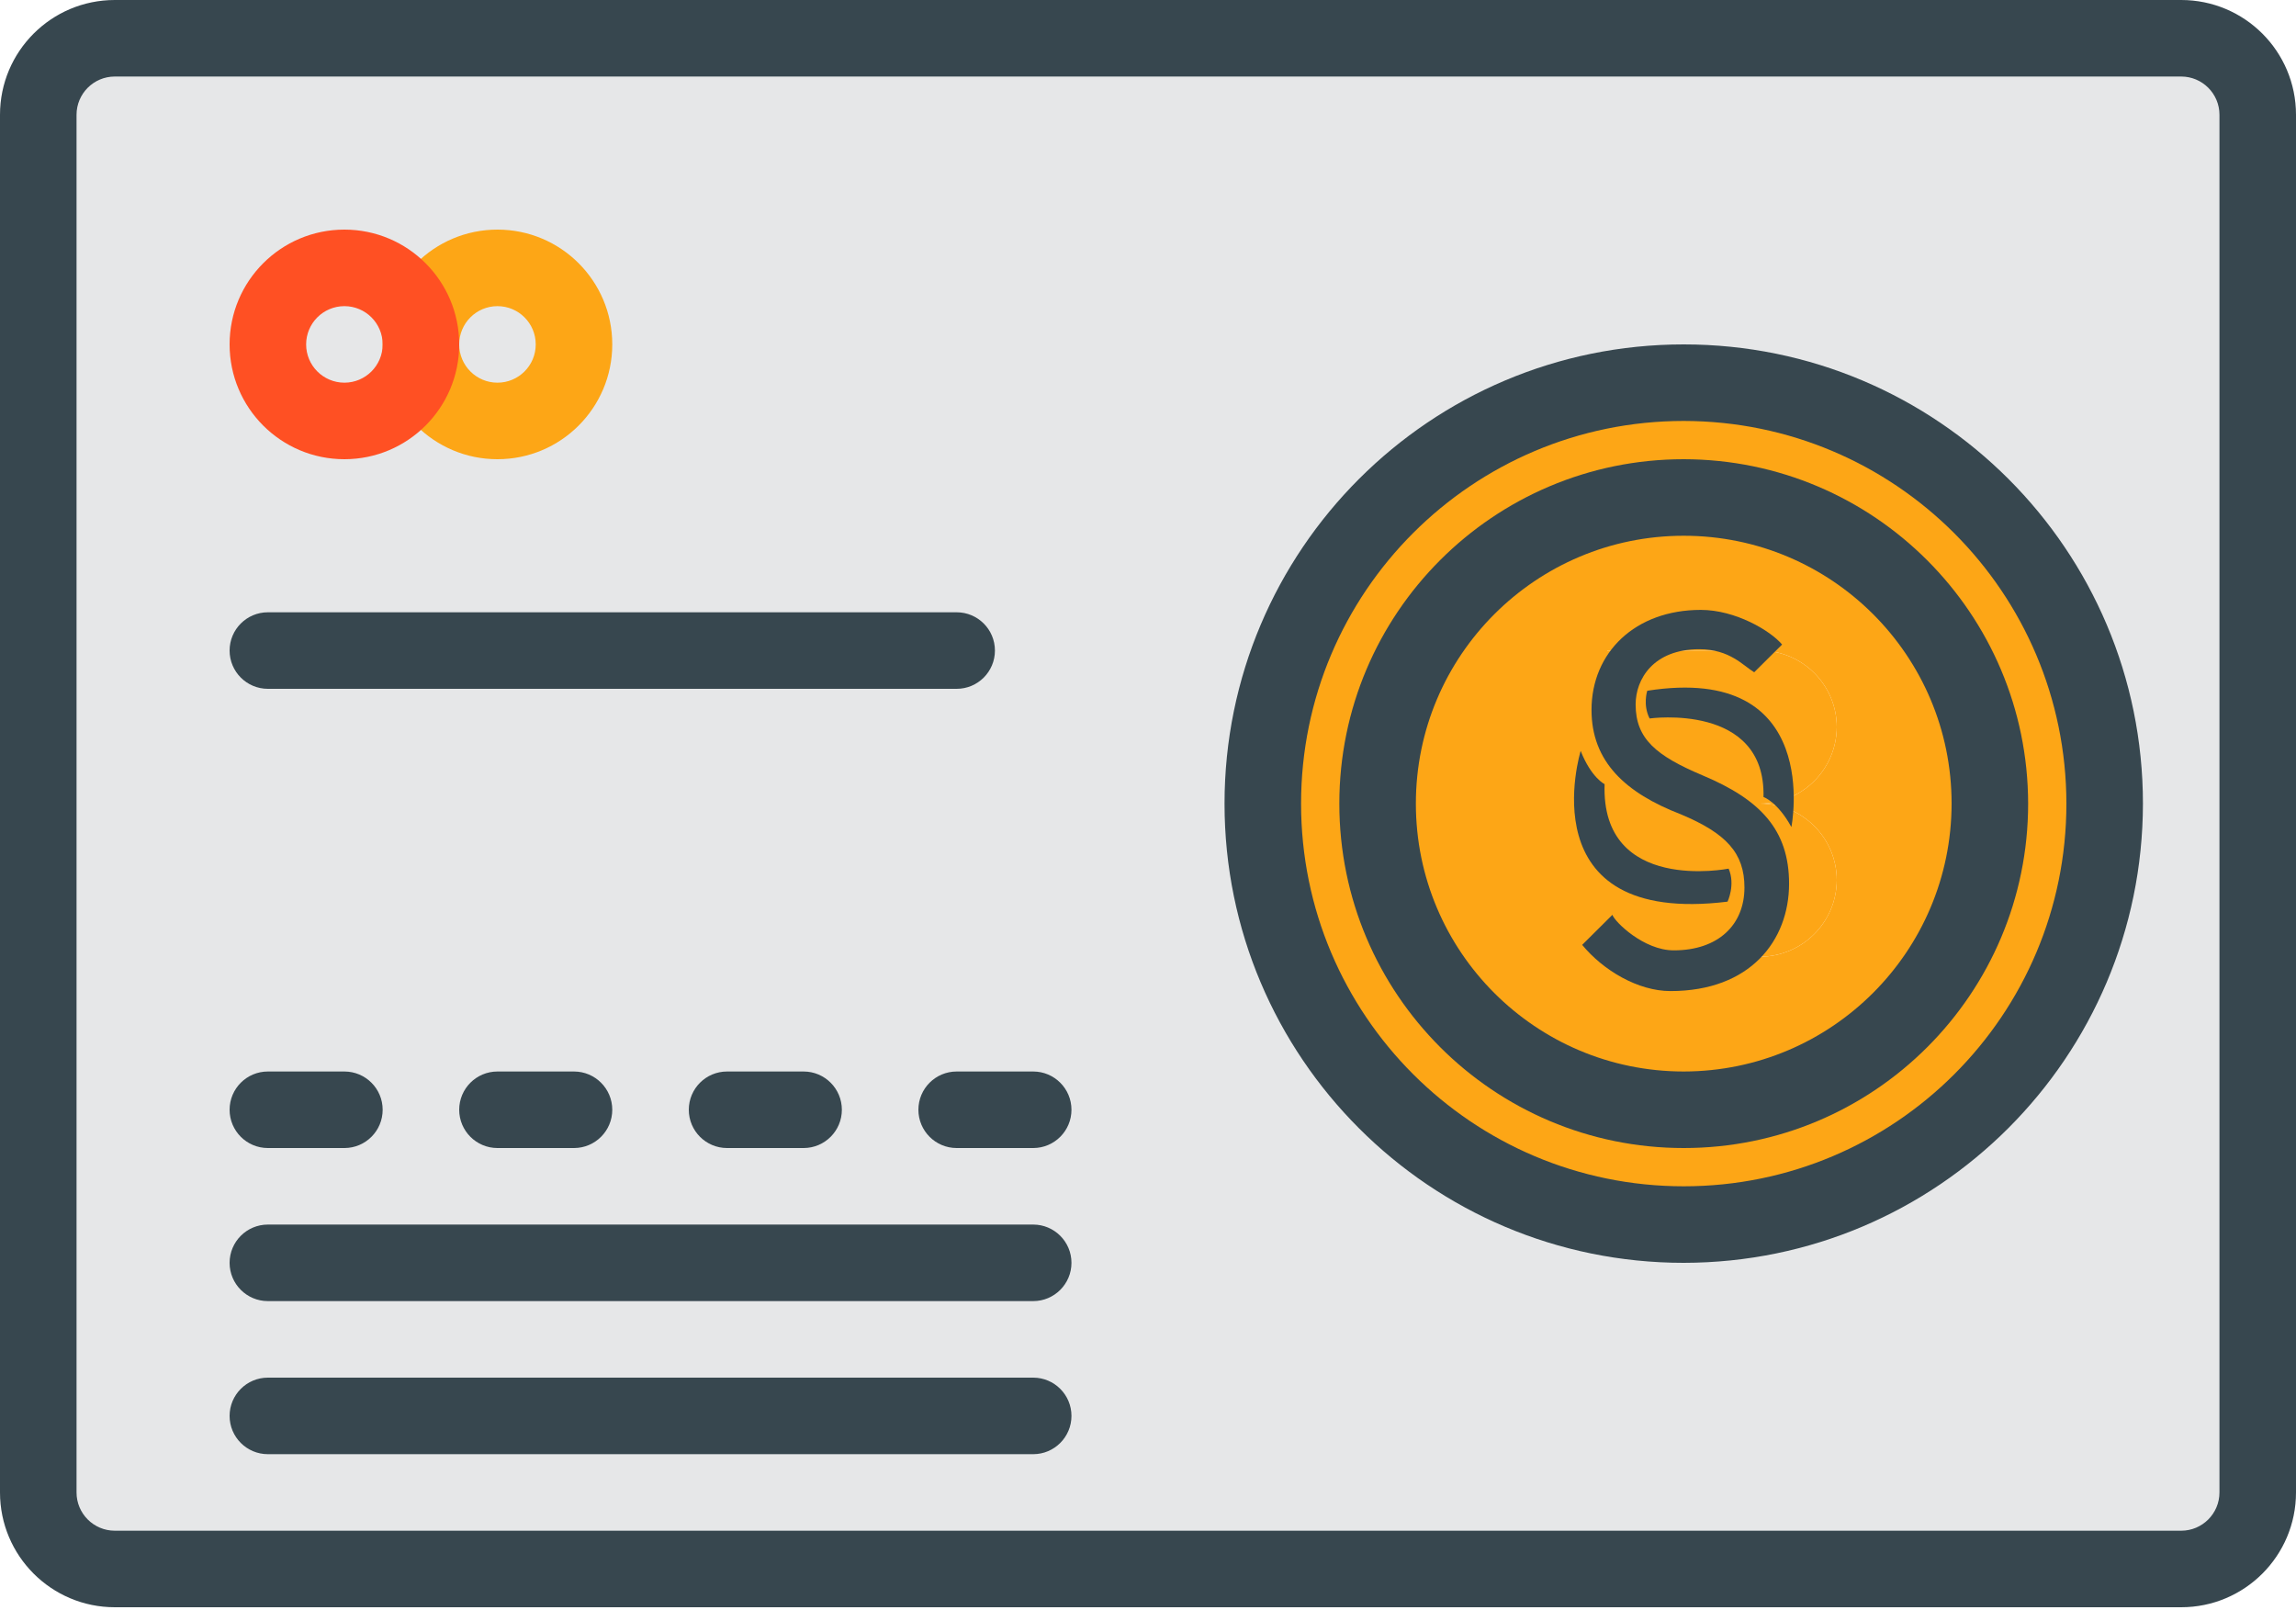
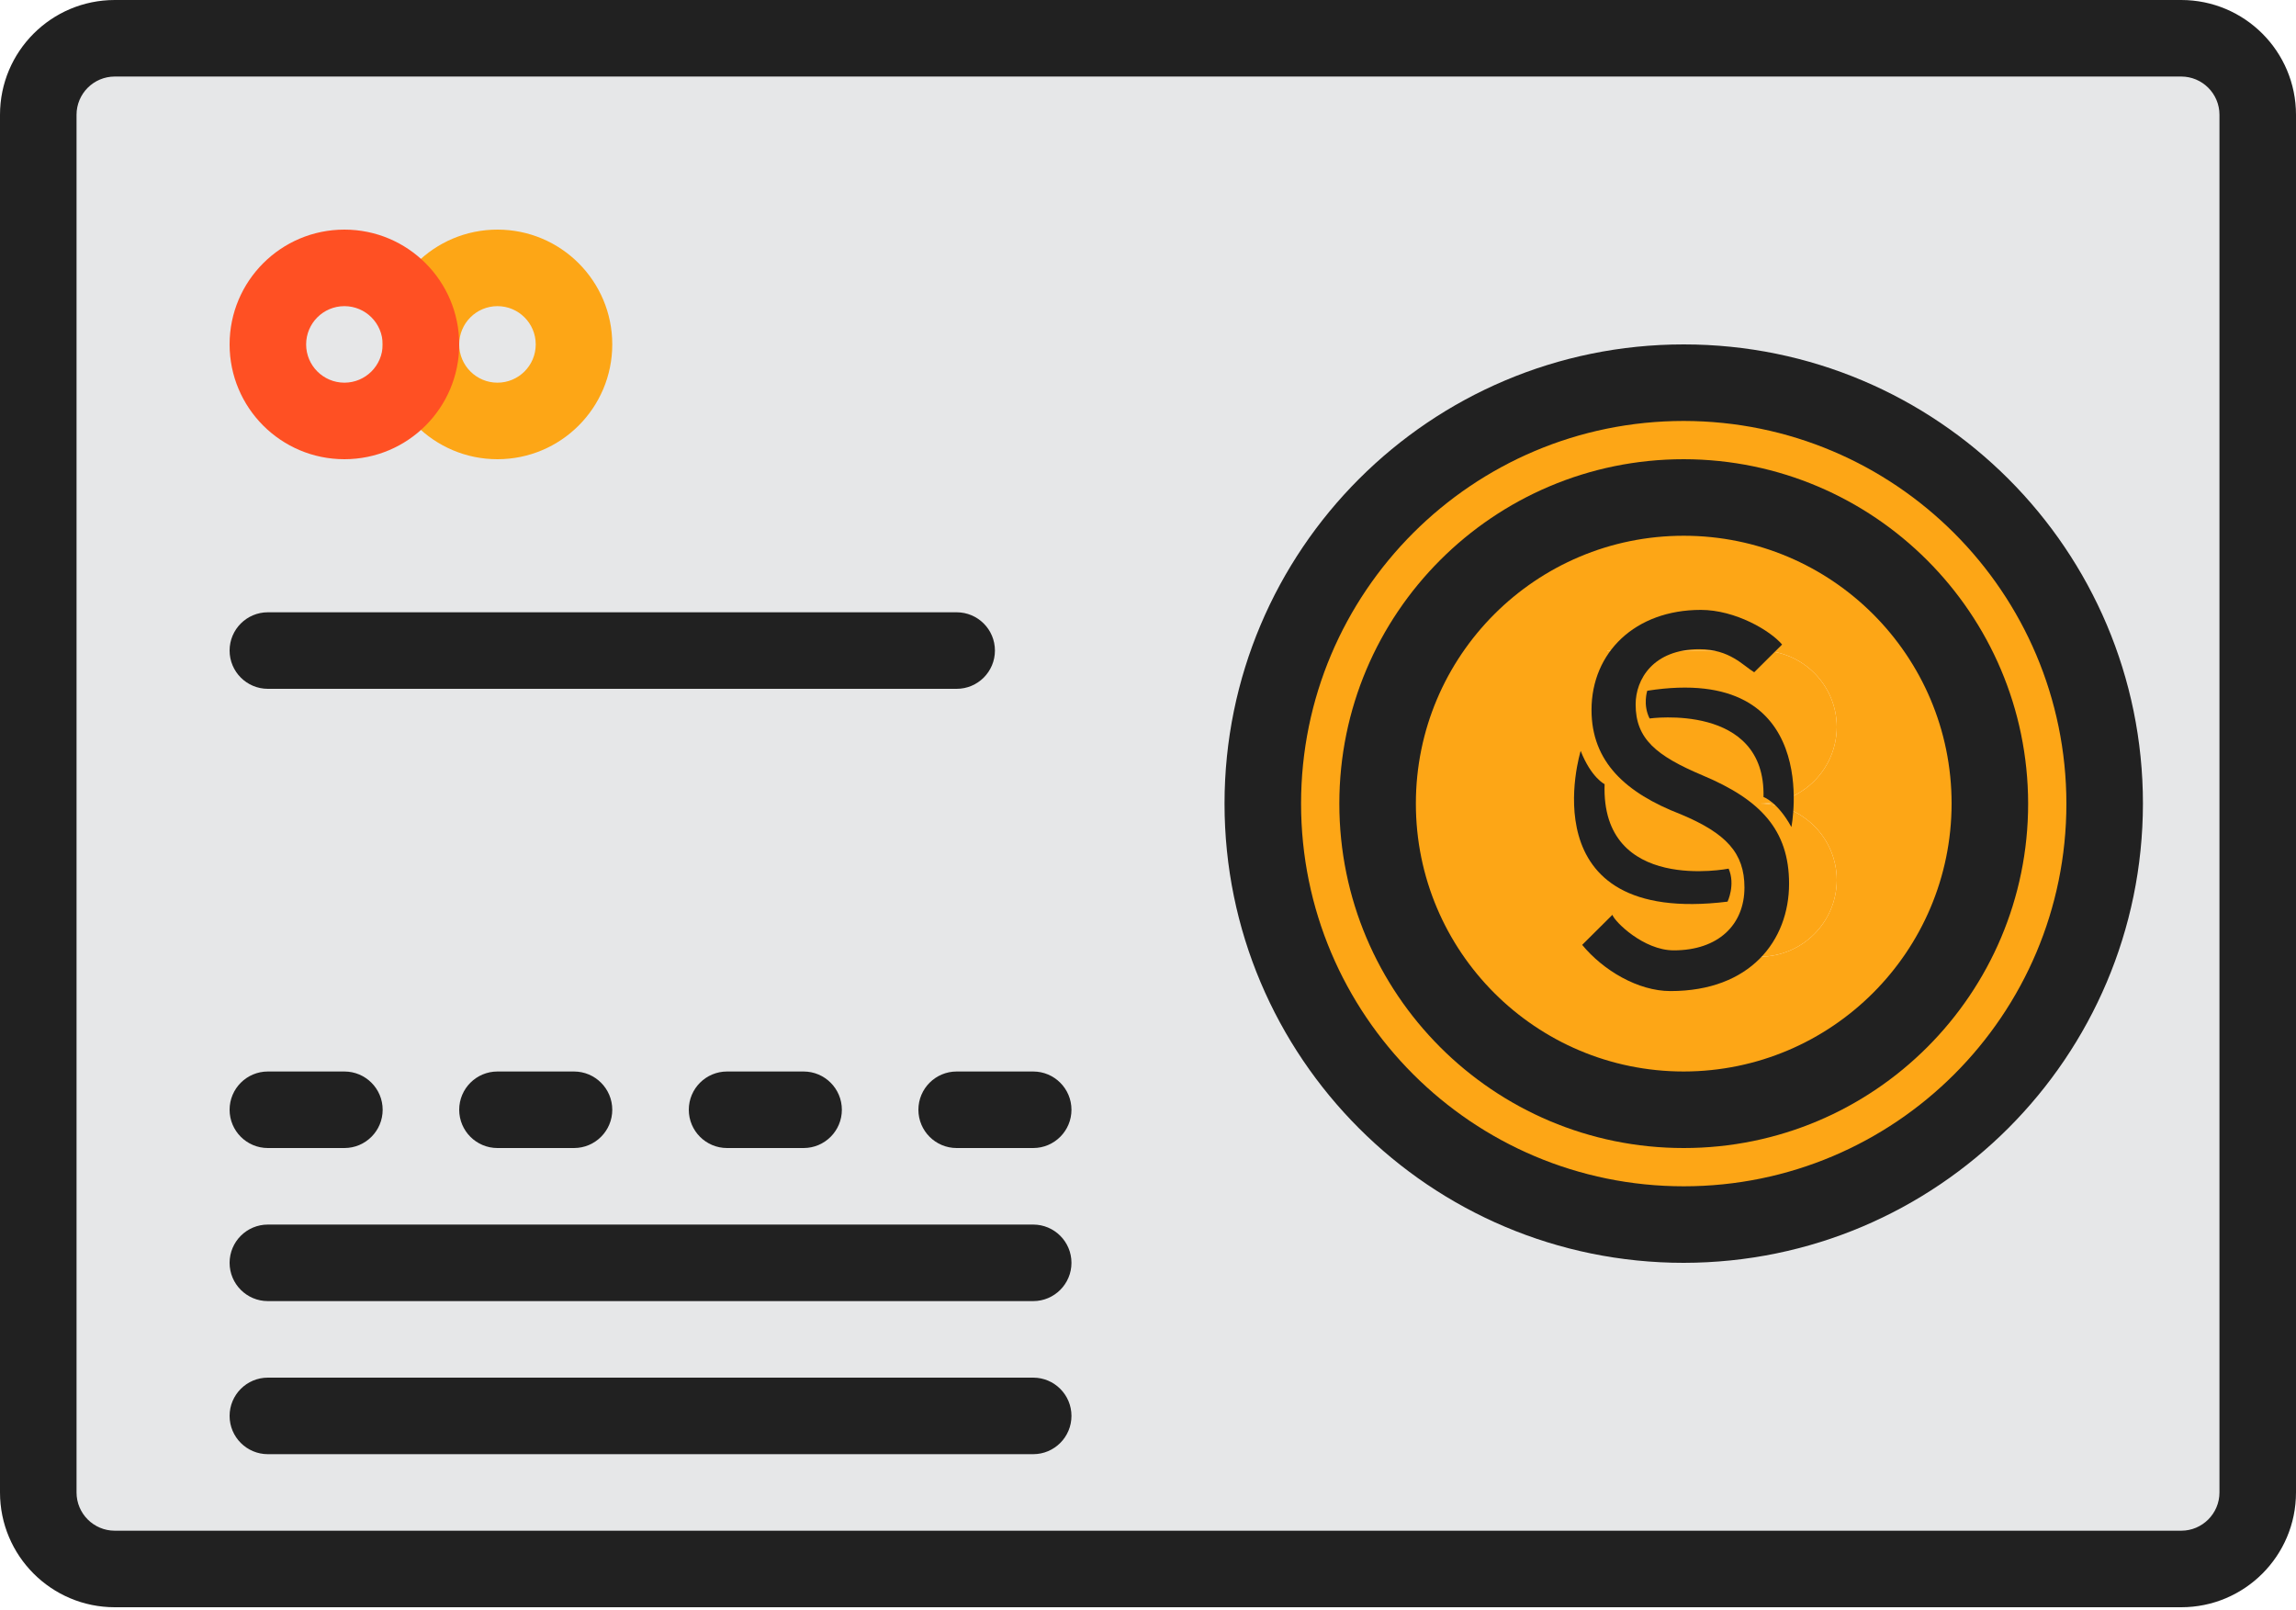
<svg xmlns="http://www.w3.org/2000/svg" width="512" height="359" viewBox="0 0 512 359" fill="none">
  <path d="M477.867 1.83105e-07H17.067C7.638 1.83105e-07 -7.6294e-09 7.637 -7.6294e-09 17.067V324.267C-7.6294e-09 333.696 7.637 341.334 17.067 341.334H477.867C487.296 341.334 494.934 333.697 494.934 324.267V17.067C494.934 7.638 487.296 1.83105e-07 477.867 1.83105e-07ZM68.267 51.2C77.696 51.2 85.334 58.837 85.334 68.267C85.334 58.838 92.971 51.2 102.401 51.2C111.831 51.2 119.467 58.838 119.467 68.267C119.467 77.696 111.83 85.334 102.4 85.334C92.97 85.334 85.333 77.697 85.333 68.267C85.333 77.696 77.696 85.334 68.266 85.334C58.836 85.334 51.199 77.697 51.199 68.267C51.2 58.838 58.838 51.2 68.267 51.2ZM366.934 264.534C315.094 264.534 273.067 222.507 273.067 170.667C273.067 118.827 315.094 76.8 366.934 76.8C418.774 76.8 460.8 118.827 460.8 170.667C460.8 222.507 418.774 264.534 366.934 264.534Z" transform="translate(8.53296 8.53296)" fill="#E6E7E8" />
  <path d="M17.067 34.134C26.493 34.134 34.134 26.493 34.134 17.067C34.134 7.641 26.493 4.76074e-06 17.067 4.76074e-06C7.641 4.76074e-06 0 7.641 0 17.067C0 26.493 7.641 34.134 17.067 34.134Z" transform="translate(59.7329 59.7329)" fill="#E6E7E8" />
  <path d="M17.067 34.134C26.493 34.134 34.134 26.493 34.134 17.067C34.134 7.641 26.493 4.76074e-06 17.067 4.76074e-06C7.641 4.76074e-06 -2.68555e-06 7.641 -2.68555e-06 17.067C-2.68555e-06 26.493 7.641 34.134 17.067 34.134Z" transform="translate(93.866 59.7329)" fill="#E6E7E8" />
  <path d="M93.867 -4.39453e-06C42.027 -4.39453e-06 6.10352e-06 42.027 6.10352e-06 93.867C6.10352e-06 145.707 42.027 187.734 93.867 187.734C145.707 187.734 187.733 145.707 187.733 93.867C187.733 42.027 145.707 -4.39453e-06 93.867 -4.39453e-06ZM93.867 162.134C56.167 162.134 25.6 131.568 25.6 93.867C25.6 56.166 56.166 25.6 93.867 25.6C131.568 25.6 162.133 56.167 162.133 93.867C162.133 131.567 131.567 162.134 93.867 162.134Z" transform="translate(281.6 85.333)" fill="#fda616" />
  <path d="M68.267 1.70898e-06C30.567 1.70898e-06 1.2207e-05 30.566 1.2207e-05 68.267C1.2207e-05 105.968 30.566 136.534 68.267 136.534C105.968 136.534 136.533 105.967 136.533 68.267C136.533 30.567 105.967 1.70898e-06 68.267 1.70898e-06ZM102.4 85.334C102.332 94.729 94.729 102.332 85.333 102.401H68.266H51.2V34.134H68.267H85.334C94.746 34.16 102.375 41.788 102.401 51.201C102.333 60.596 94.73 68.199 85.334 68.268C94.746 68.293 102.374 75.921 102.4 85.334Z" transform="translate(307.2 110.933)" fill="#fda616" />
  <path d="M51.2 17.067C51.174 7.655 43.546 0.026 34.133 -2.68555e-06H-6.10352e-06V34.134H34.133C43.529 34.066 51.132 26.463 51.2 17.067Z" transform="translate(358.4 145.066)" fill="#fda616" />
  <path d="M-6.10352e-06 34.134H34.133C43.528 34.066 51.131 26.463 51.2 17.067C51.174 7.655 43.546 0.026 34.133 -7.08008e-06H-6.10352e-06V34.134Z" transform="translate(358.4 179.199)" fill="#fda616" />
  <path d="M25.6 51.2C11.46 51.2 1.83105e-07 39.74 1.83105e-07 25.6C1.83105e-07 11.46 11.46 0 25.6 0C39.74 0 51.2 11.46 51.2 25.6C51.2 39.74 39.74 51.2 25.6 51.2ZM25.6 17.067C20.89 17.067 17.067 20.89 17.067 25.6C17.067 30.31 20.89 34.133 25.6 34.133C30.31 34.133 34.133 30.31 34.133 25.6C34.133 20.89 30.311 17.067 25.6 17.067Z" transform="translate(85.333 51.2)" fill="#fda616" />
-   <path d="M486.4 358.4H25.6C11.46 358.4 0 346.94 0 332.8V25.6C0 11.46 11.46 3.05176e-06 25.6 3.05176e-06H486.4C500.54 3.05176e-06 512 11.46 512 25.6V332.8C512 346.94 500.54 358.4 486.4 358.4ZM25.6 17.067C20.89 17.067 17.067 20.89 17.067 25.6V332.8C17.067 337.51 20.89 341.333 25.6 341.333H486.4C491.11 341.333 494.933 337.51 494.933 332.8V25.6C494.933 20.89 491.11 17.067 486.4 17.067H25.6Z" fill="#37474F" />
-   <path d="M25.6 17.066H8.533C3.823 17.066 7.62939e-07 13.243 7.62939e-07 8.533C7.62939e-07 3.823 3.823 8.78906e-06 8.533 8.78906e-06H25.6C30.31 8.78906e-06 34.133 3.823 34.133 8.533C34.133 13.243 30.31 17.066 25.6 17.066Z" transform="translate(51.2 238.934)" fill="#37474F" />
-   <path d="M25.6 17.066H8.533C3.823 17.066 1.52588e-06 13.243 1.52588e-06 8.533C1.52588e-06 3.823 3.823 8.78906e-06 8.533 8.78906e-06H25.6C30.31 8.78906e-06 34.133 3.823 34.133 8.533C34.133 13.243 30.31 17.066 25.6 17.066Z" transform="translate(102.4 238.934)" fill="#37474F" />
-   <path d="M25.6 17.066H8.533C3.823 17.066 6.10352e-06 13.243 6.10352e-06 8.533C6.10352e-06 3.823 3.823 8.78906e-06 8.533 8.78906e-06H25.6C30.31 8.78906e-06 34.133 3.823 34.133 8.533C34.133 13.243 30.31 17.066 25.6 17.066Z" transform="translate(153.6 238.934)" fill="#37474F" />
-   <path d="M25.6 17.066H8.533C3.823 17.066 3.05176e-06 13.243 3.05176e-06 8.533C3.05176e-06 3.823 3.823 8.78906e-06 8.533 8.78906e-06H25.6C30.31 8.78906e-06 34.133 3.823 34.133 8.533C34.133 13.243 30.31 17.066 25.6 17.066Z" transform="translate(204.8 238.934)" fill="#37474F" />
-   <path d="M179.2 17.066H8.533C3.823 17.066 7.62939e-07 13.243 7.62939e-07 8.533C7.62939e-07 3.823 3.823 4.39453e-06 8.533 4.39453e-06H179.2C183.91 4.39453e-06 187.733 3.823 187.733 8.533C187.733 13.243 183.91 17.066 179.2 17.066Z" transform="translate(51.2 273.067)" fill="#37474F" />
-   <path d="M179.2 17.067H8.533C3.823 17.067 7.62939e-07 13.244 7.62939e-07 8.534C7.62939e-07 3.824 3.823 0 8.533 0H179.2C183.91 0 187.733 3.823 187.733 8.533C187.733 13.243 183.91 17.067 179.2 17.067Z" transform="translate(51.2 307.2)" fill="#37474F" />
+   <path d="M486.4 358.4H25.6C11.46 358.4 0 346.94 0 332.8V25.6C0 11.46 11.46 3.05176e-06 25.6 3.05176e-06H486.4C500.54 3.05176e-06 512 11.46 512 25.6V332.8C512 346.94 500.54 358.4 486.4 358.4ZM25.6 17.067C20.89 17.067 17.067 20.89 17.067 25.6V332.8C17.067 337.51 20.89 341.333 25.6 341.333H486.4C491.11 341.333 494.933 337.51 494.933 332.8V25.6C494.933 20.89 491.11 17.067 486.4 17.067H25.6Z" fill="#212121" />
+   <path d="M25.6 17.066H8.533C3.823 17.066 7.62939e-07 13.243 7.62939e-07 8.533C7.62939e-07 3.823 3.823 8.78906e-06 8.533 8.78906e-06H25.6C30.31 8.78906e-06 34.133 3.823 34.133 8.533C34.133 13.243 30.31 17.066 25.6 17.066Z" transform="translate(51.2 238.934)" fill="#212121" />
+   <path d="M25.6 17.066H8.533C3.823 17.066 1.52588e-06 13.243 1.52588e-06 8.533C1.52588e-06 3.823 3.823 8.78906e-06 8.533 8.78906e-06H25.6C30.31 8.78906e-06 34.133 3.823 34.133 8.533C34.133 13.243 30.31 17.066 25.6 17.066Z" transform="translate(102.4 238.934)" fill="#212121" />
+   <path d="M25.6 17.066H8.533C3.823 17.066 6.10352e-06 13.243 6.10352e-06 8.533C6.10352e-06 3.823 3.823 8.78906e-06 8.533 8.78906e-06H25.6C30.31 8.78906e-06 34.133 3.823 34.133 8.533C34.133 13.243 30.31 17.066 25.6 17.066Z" transform="translate(153.6 238.934)" fill="#212121" />
+   <path d="M25.6 17.066H8.533C3.823 17.066 3.05176e-06 13.243 3.05176e-06 8.533C3.05176e-06 3.823 3.823 8.78906e-06 8.533 8.78906e-06H25.6C30.31 8.78906e-06 34.133 3.823 34.133 8.533C34.133 13.243 30.31 17.066 25.6 17.066Z" transform="translate(204.8 238.934)" fill="#212121" />
+   <path d="M179.2 17.066H8.533C3.823 17.066 7.62939e-07 13.243 7.62939e-07 8.533C7.62939e-07 3.823 3.823 4.39453e-06 8.533 4.39453e-06H179.2C183.91 4.39453e-06 187.733 3.823 187.733 8.533C187.733 13.243 183.91 17.066 179.2 17.066Z" transform="translate(51.2 273.067)" fill="#212121" />
+   <path d="M179.2 17.067H8.533C3.823 17.067 7.62939e-07 13.244 7.62939e-07 8.534C7.62939e-07 3.824 3.823 0 8.533 0H179.2C183.91 0 187.733 3.823 187.733 8.533C187.733 13.243 183.91 17.067 179.2 17.067Z" transform="translate(51.2 307.2)" fill="#212121" />
  <path d="M25.6 17.067C20.89 17.067 17.067 20.89 17.067 25.6C17.067 30.31 20.89 34.133 25.6 34.133C30.31 34.133 34.133 30.31 34.133 25.6C34.133 20.89 30.31 17.067 25.6 17.067ZM25.6 51.2C11.46 51.2 7.62939e-07 39.74 7.62939e-07 25.6C7.62939e-07 11.46 11.46 0 25.6 0C39.74 0 51.2 11.46 51.2 25.6C51.2 39.74 39.74 51.2 25.6 51.2Z" transform="translate(51.2 51.2)" fill="#FF5023" />
-   <path d="M162.133 17.066H8.533C3.823 17.066 7.62939e-07 13.243 7.62939e-07 8.533C7.62939e-07 3.823 3.823 -3.66211e-07 8.533 -3.66211e-07H162.133C166.843 -3.66211e-07 170.666 3.823 170.666 8.533C170.667 13.243 166.844 17.066 162.133 17.066Z" transform="translate(51.2 136.534)" fill="#37474F" />
-   <path d="M76.8 -3.05176e-06C34.381 -3.05176e-06 -7.8125e-06 34.381 -7.8125e-06 76.8C-7.8125e-06 119.219 34.381 153.6 76.8 153.6C119.219 153.6 153.6 119.219 153.6 76.8C153.548 34.406 119.193 0.051 76.8 -3.05176e-06ZM76.8 136.533C43.81 136.533 17.067 109.79 17.067 76.8C17.067 43.81 43.81 17.067 76.8 17.067C109.79 17.067 136.533 43.81 136.533 76.8C136.49 109.773 109.772 136.491 76.8 136.533Z" transform="translate(298.667 102.4)" fill="#37474F" />
-   <path d="M102.4 204.8C45.85 204.8 -1.3916e-05 158.95 -1.3916e-05 102.4C-1.3916e-05 45.85 45.85 6.10352e-06 102.4 6.10352e-06C158.95 6.10352e-06 204.8 45.85 204.8 102.4C204.74 158.925 158.924 204.74 102.4 204.8ZM102.4 17.067C55.27 17.067 17.067 55.271 17.067 102.4C17.067 149.529 55.271 187.733 102.4 187.733C149.529 187.733 187.733 149.53 187.733 102.4C187.682 55.296 149.504 17.118 102.4 17.067Z" transform="translate(273.067 76.8)" fill="#37474F" />
-   <path d="M6.739 68C7.257 69.545 13.712 75.92 20.421 75.92C30.373 75.92 36.187 70.192 36.187 61.907C36.187 54.229 32.16 49.842 21.986 45.577C9.687 40.825 2.084 33.878 2.084 22.301C2.084 9.505 11.812 -4.10312e-08 26.458 -4.10312e-08C34.174 -4.10312e-08 41.99 4.636 44.582 7.726L38.361 13.909C35.902 12.447 32.949 8.773 26.123 8.773C15.84 8.773 11.922 15.476 11.922 21.082C11.922 28.76 16.508 32.537 26.906 36.924C39.652 42.286 46.137 48.989 46.137 61.053C46.137 73.728 37.478 85 19.699 85C12.431 85 4.665 80.364 -4.40412e-07 74.698L6.739 68Z" transform="translate(352.819 136)" fill="#37474F" />
-   <path d="M0.338 0.704C0.338 0.704 -0.698 3.795 0.857 6.885C0.857 6.885 26.776 3.278 26.258 24.401C26.258 24.401 29.368 25.43 32.478 31.097C32.478 31.097 39.736 -5.479 0.338 0.704V0.704Z" transform="translate(366.996 153.327)" fill="#37474F" />
-   <path d="M34.237 33.615C34.237 33.615 36.041 29.861 34.477 26.254C34.477 26.254 5.975 31.921 6.82 7.413C6.82 7.413 3.861 6.005 1.484 -1.09417e-07C1.493 -1.09417e-07 -10.623 39.132 34.237 33.615Z" transform="translate(351 167.444)" fill="#37474F" />
+   <path d="M162.133 17.066H8.533C3.823 17.066 7.62939e-07 13.243 7.62939e-07 8.533C7.62939e-07 3.823 3.823 -3.66211e-07 8.533 -3.66211e-07H162.133C166.843 -3.66211e-07 170.666 3.823 170.666 8.533C170.667 13.243 166.844 17.066 162.133 17.066Z" transform="translate(51.2 136.534)" fill="#212121" />
+   <path d="M76.8 -3.05176e-06C34.381 -3.05176e-06 -7.8125e-06 34.381 -7.8125e-06 76.8C-7.8125e-06 119.219 34.381 153.6 76.8 153.6C119.219 153.6 153.6 119.219 153.6 76.8C153.548 34.406 119.193 0.051 76.8 -3.05176e-06ZM76.8 136.533C43.81 136.533 17.067 109.79 17.067 76.8C17.067 43.81 43.81 17.067 76.8 17.067C109.79 17.067 136.533 43.81 136.533 76.8C136.49 109.773 109.772 136.491 76.8 136.533Z" transform="translate(298.667 102.4)" fill="#212121" />
+   <path d="M102.4 204.8C45.85 204.8 -1.3916e-05 158.95 -1.3916e-05 102.4C-1.3916e-05 45.85 45.85 6.10352e-06 102.4 6.10352e-06C158.95 6.10352e-06 204.8 45.85 204.8 102.4C204.74 158.925 158.924 204.74 102.4 204.8ZM102.4 17.067C55.27 17.067 17.067 55.271 17.067 102.4C17.067 149.529 55.271 187.733 102.4 187.733C149.529 187.733 187.733 149.53 187.733 102.4C187.682 55.296 149.504 17.118 102.4 17.067Z" transform="translate(273.067 76.8)" fill="#212121" />
+   <path d="M6.739 68C7.257 69.545 13.712 75.92 20.421 75.92C30.373 75.92 36.187 70.192 36.187 61.907C36.187 54.229 32.16 49.842 21.986 45.577C9.687 40.825 2.084 33.878 2.084 22.301C2.084 9.505 11.812 -4.10312e-08 26.458 -4.10312e-08C34.174 -4.10312e-08 41.99 4.636 44.582 7.726L38.361 13.909C35.902 12.447 32.949 8.773 26.123 8.773C15.84 8.773 11.922 15.476 11.922 21.082C11.922 28.76 16.508 32.537 26.906 36.924C39.652 42.286 46.137 48.989 46.137 61.053C46.137 73.728 37.478 85 19.699 85C12.431 85 4.665 80.364 -4.40412e-07 74.698L6.739 68Z" transform="translate(352.819 136)" fill="#212121" />
+   <path d="M0.338 0.704C0.338 0.704 -0.698 3.795 0.857 6.885C0.857 6.885 26.776 3.278 26.258 24.401C26.258 24.401 29.368 25.43 32.478 31.097C32.478 31.097 39.736 -5.479 0.338 0.704V0.704Z" transform="translate(366.996 153.327)" fill="#212121" />
+   <path d="M34.237 33.615C34.237 33.615 36.041 29.861 34.477 26.254C34.477 26.254 5.975 31.921 6.82 7.413C6.82 7.413 3.861 6.005 1.484 -1.09417e-07C1.493 -1.09417e-07 -10.623 39.132 34.237 33.615Z" transform="translate(351 167.444)" fill="#212121" />
</svg>
